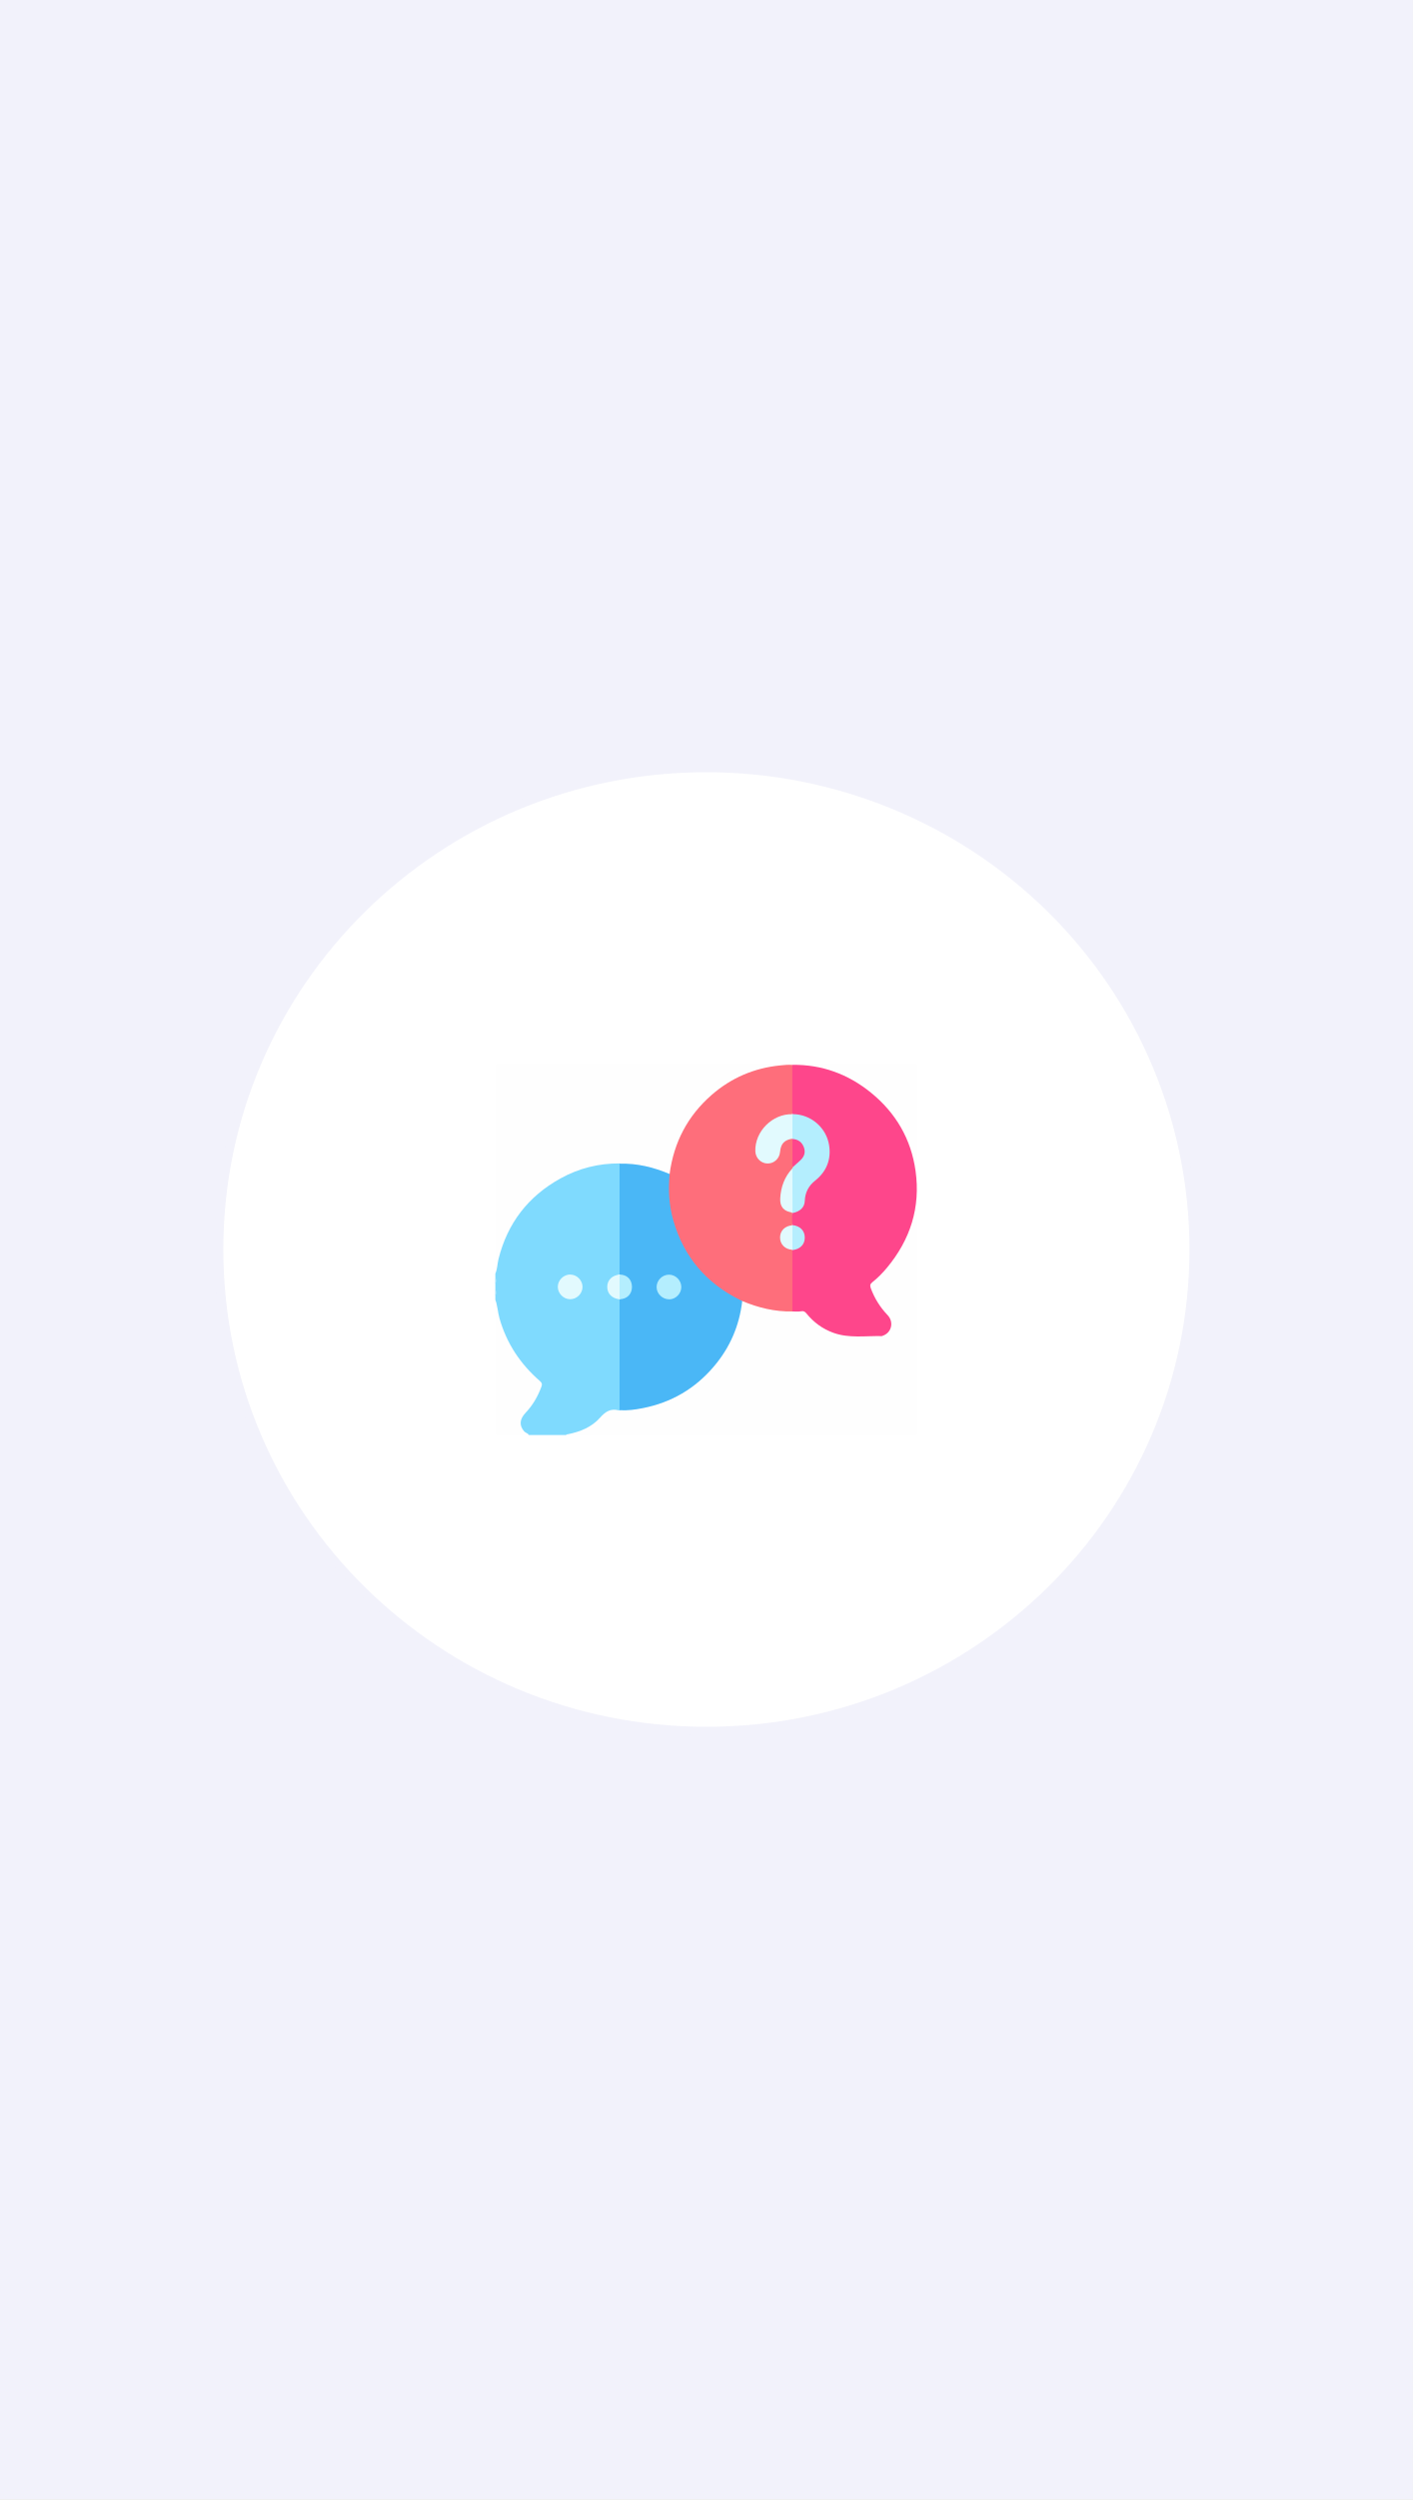
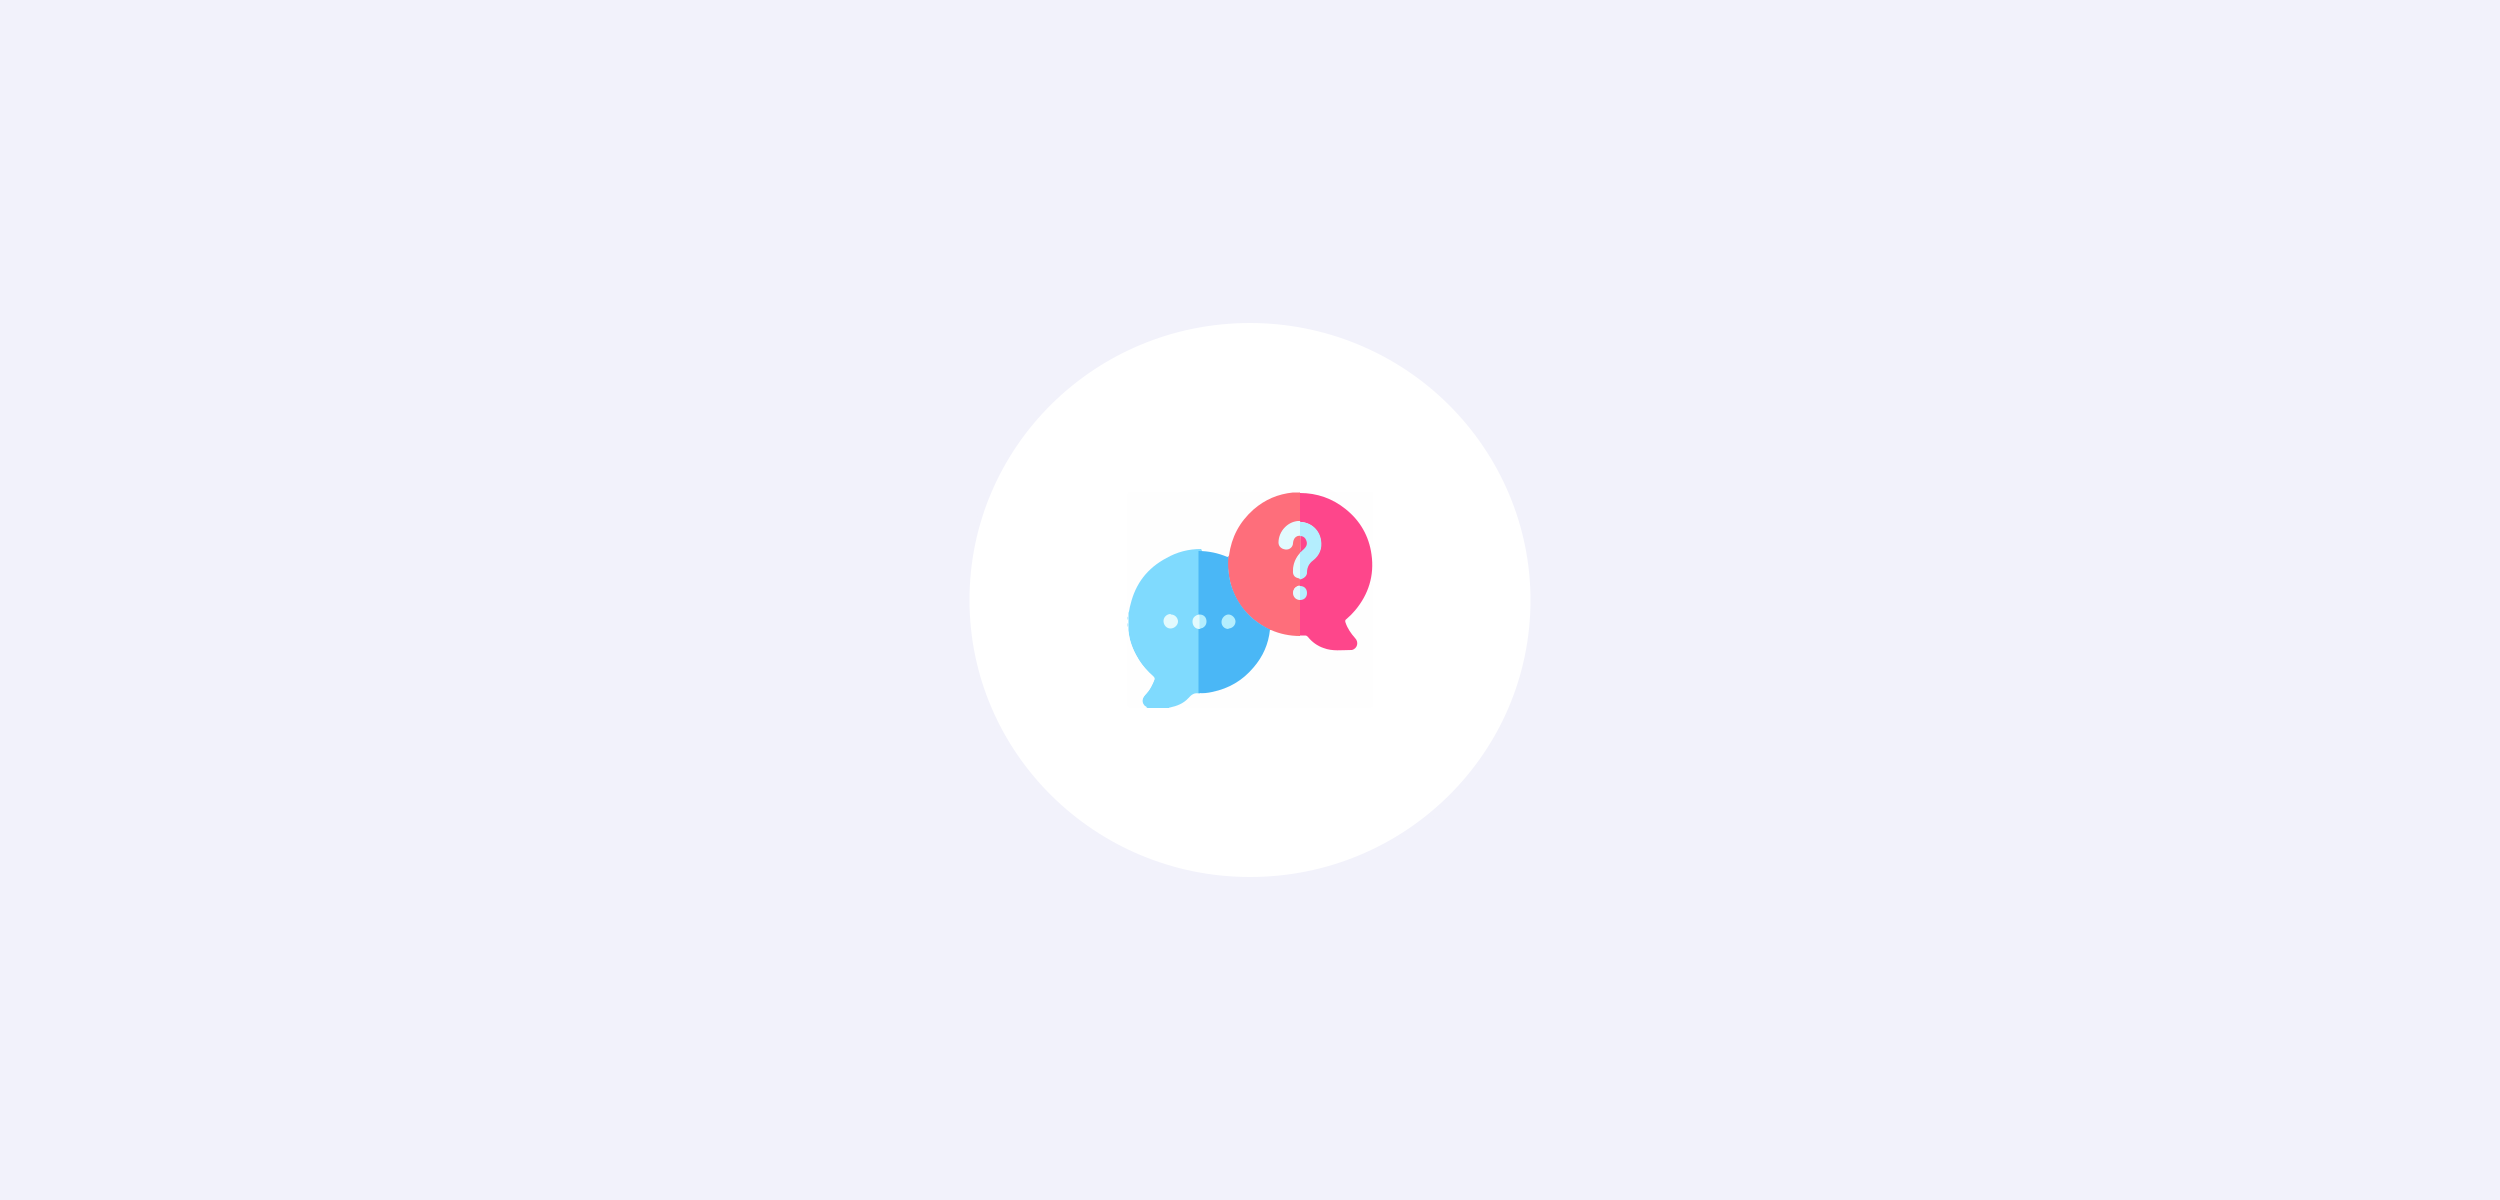
- <svg xmlns="http://www.w3.org/2000/svg" id="Calque_1" viewBox="0 0 164 290">
+ <svg xmlns="http://www.w3.org/2000/svg" id="Calque_1" data-name="Calque 1" version="1.1" viewBox="0 0 500 240">
  <defs>
-     <style>.cls-1{fill:#b5eefe;}.cls-1,.cls-2,.cls-3,.cls-4,.cls-5,.cls-6,.cls-7,.cls-8,.cls-9,.cls-10,.cls-11,.cls-12,.cls-13,.cls-14{stroke-width:0px;}.cls-15{clip-path:url(#clippath);}.cls-2,.cls-16{fill:none;}.cls-3{fill:#fe6e7b;}.cls-4{fill:#7fdafe;}.cls-5{fill:#b4eefe;}.cls-6{fill:#4ab7f6;}.cls-7{fill:#fe468c;}.cls-8{fill:#e2fafe;}.cls-9{fill:#99e1fe;}.cls-10{fill:#96e1fe;}.cls-11{fill:#fefefe;}.cls-12{fill:#f2f2fb;}.cls-12,.cls-14{fill-rule:evenodd;}.cls-13{fill:#fe468b;}.cls-14{fill:#fff;}.cls-16{stroke:#f2f2fb;stroke-linejoin:round;}</style>
-     <clipPath id="clippath">
-       <rect class="cls-2" width="164" height="290" />
-     </clipPath>
+     <style>
+       .cls-1 {
+         fill: #b5eefe;
+       }
+ 
+       .cls-1, .cls-2, .cls-3, .cls-4, .cls-5, .cls-6, .cls-7, .cls-8, .cls-9, .cls-10, .cls-11, .cls-12, .cls-13 {
+         stroke-width: 0px;
+       }
+ 
+       .cls-2 {
+         fill: #fe6e7b;
+       }
+ 
+       .cls-3 {
+         fill: #7fdafe;
+       }
+ 
+       .cls-4 {
+         fill: #b4eefe;
+       }
+ 
+       .cls-5 {
+         fill: #4ab7f6;
+       }
+ 
+       .cls-6 {
+         fill: #fe468c;
+       }
+ 
+       .cls-7 {
+         fill: #e2fafe;
+       }
+ 
+       .cls-8 {
+         fill: #99e1fe;
+       }
+ 
+       .cls-9 {
+         fill: #96e1fe;
+       }
+ 
+       .cls-10 {
+         fill: #fefefe;
+       }
+ 
+       .cls-11 {
+         fill: #f2f2fb;
+       }
+ 
+       .cls-11, .cls-13 {
+         fill-rule: evenodd;
+       }
+ 
+       .cls-12 {
+         fill: #fe468b;
+       }
+ 
+       .cls-13 {
+         fill: #fff;
+       }
+ 
+       .cls-14 {
+         fill: none;
+         stroke: #f2f2fb;
+         stroke-linejoin: round;
+       }
+     </style>
  </defs>
-   <g class="cls-15">
-     <path class="cls-12" d="M0,0h164v290H0V0Z" />
-     <path class="cls-14" d="M25.42,145h0c0-30.87,25.33-55.89,56.58-55.89h0c15.01,0,29.4,5.89,40.01,16.37,10.61,10.48,16.57,24.7,16.57,39.52h0c0,30.87-25.33,55.89-56.58,55.89h0c-31.25,0-56.58-25.02-56.58-55.89Z" />
-     <path class="cls-16" d="M25.42,145h0c0-30.87,25.33-55.89,56.58-55.89h0c15.01,0,29.4,5.89,40.01,16.37,10.61,10.48,16.57,24.7,16.57,39.52h0c0,30.87-25.33,55.89-56.58,55.89h0c-31.25,0-56.58-25.02-56.58-55.89Z" />
-     <g id="_4PIJQ4.tif">
-       <path class="cls-11" d="M57.49,147.82c0-7.99,0-15.98,0-23.97,0-.33.06-.39.39-.39,16.08.01,32.16.01,48.25,0,.33,0,.39.06.39.39-.01,14.1-.01,28.21,0,42.31,0,.33-.06.39-.39.39-13.47-.01-26.94,0-40.41,0,0-.24.21-.21.35-.24,1.69-.38,3.1-1.2,4.19-2.56.18-.22.4-.31.68-.25.33.07.66.05,1,.06,3.55,0,6.66-1.17,9.34-3.5,2.58-2.25,4.12-5.08,4.7-8.44.04-.23.02-.48.22-.66.28-.02.53.12.77.21,1.61.6,3.27.91,4.99.93.27,0,.55.05.81,0,.51-.12.82.1,1.14.47,1.15,1.35,2.62,2.18,4.39,2.36,1.3.14,2.61.07,3.91.02.53-.02.88-.36,1.05-.85.17-.51.08-.99-.3-1.37-.53-.54-.96-1.14-1.34-1.79-.26-.44-.44-.92-.63-1.39-.14-.35-.06-.6.23-.84,1.25-1.06,2.3-2.28,3.13-3.7,1.47-2.5,2.15-5.21,1.94-8.09-.25-3.41-1.59-6.36-3.97-8.82-2.23-2.32-4.95-3.7-8.11-4.23-.72-.12-1.45-.19-2.19-.15-4.05.05-7.48,1.51-10.29,4.44-2.05,2.13-3.28,4.65-3.75,7.56-.03.21-.04.45-.23.61-.15.03-.28-.05-.41-.1-1.72-.66-3.49-1.06-5.34-1.04-3.47.02-6.55,1.11-9.22,3.33-2.75,2.29-4.4,5.22-4.98,8.76-.03.21.03.49-.28.58Z" />
-       <path class="cls-4" d="M71.93,163.66s-.1.02-.14,0c-.92-.23-1.52.16-2.13.85-.96,1.09-2.28,1.63-3.7,1.92-.09.02-.19,0-.25.1h-4.3c-1.09-.36-1.47-1.62-.54-2.62.46-.49.87-1.02,1.21-1.6.24-.41.42-.85.61-1.29.13-.31.08-.52-.18-.75-1.22-1.11-2.32-2.32-3.14-3.75-.98-1.7-1.68-3.5-1.82-5.48,0-.06,0-.13-.05-.18v-.48c.08-.25.08-.51,0-.76v-.67c.08-.22.08-.45,0-.67v-.48c.24-.54.23-1.13.37-1.7,1.04-4.16,3.44-7.27,7.18-9.34,2.14-1.19,4.44-1.76,6.88-1.75.16.17.15.38.15.58,0,3.91,0,7.81,0,11.72,0,.14,0,.29-.05.42-.06.19-.22.26-.39.31-.62.21-1.01.62-1.01,1.29,0,.64.38,1.05.99,1.26.16.06.34.11.4.3.07.23.05.47.05.71,0,3.74,0,7.47,0,11.21,0,.28.06.58-.15.82Z" />
-       <path class="cls-11" d="M57.49,150.87c.28.67.29,1.41.49,2.11.82,2.91,2.43,5.32,4.7,7.29.24.21.27.37.17.65-.42,1.13-1,2.15-1.84,3.03-.71.75-.75,1.48-.16,2.16.16.18.44.2.55.43-1.19,0-2.39-.01-3.58,0-.29,0-.34-.06-.34-.34.01-5.11,0-10.22,0-15.33Z" />
-       <path class="cls-9" d="M57.49,149.63c.15.25.15.51,0,.76v-.76Z" />
-       <path class="cls-10" d="M57.49,148.3c.15.22.15.45,0,.67v-.67Z" />
-       <path class="cls-13" d="M91.99,123.57c3.43-.04,6.46,1.08,9.1,3.22,2.9,2.35,4.67,5.39,5.19,9.09.59,4.23-.6,7.98-3.33,11.25-.51.61-1.07,1.18-1.69,1.67-.27.21-.28.4-.18.68.43,1.18,1.08,2.22,1.95,3.13.77.81.47,2.05-.56,2.4-.05.02-.09.05-.13.04-1.88-.04-3.79.28-5.62-.39-1.24-.45-2.27-1.21-3.1-2.23-.18-.22-.33-.32-.63-.26-.32.06-.66.02-1,.02-.14-.13-.15-.31-.15-.49,0-2.08-.01-4.16,0-6.24,0-.1.01-.19.04-.28.08-.24.3-.26.49-.33.6-.22.92-.65.92-1.25,0-.6-.31-1.03-.92-1.25-.16-.06-.35-.07-.45-.24-.11-.43-.1-.86,0-1.29.1-.19.3-.22.47-.3.55-.25.88-.65.92-1.28.06-.93.42-1.7,1.17-2.3,1.55-1.24,2.09-2.99,1.45-4.76-.58-1.61-1.78-2.5-3.46-2.77-.21-.03-.46,0-.57-.26-.1-.38-.06-.76-.06-1.14,0-1.26,0-2.51,0-3.77,0-.23-.03-.48.15-.68Z" />
-       <path class="cls-3" d="M91.98,145.06c0,2.38,0,4.75,0,7.13-2.03.04-3.96-.43-5.82-1.21-.23.06-.4-.08-.58-.17-4.5-2.35-7.15-6.04-7.94-11.05-.14-.88-.15-1.77-.11-2.66.01-.3.03-.6.2-.87.49-3.66,2.09-6.73,4.87-9.16,2.28-1.99,4.94-3.13,7.95-3.43.47-.05.95-.1,1.42-.06,0,1.9,0,3.8,0,5.7-.01.02-.03.04-.04.06-.55.2-1.15.21-1.69.47-1.5.73-2.28,1.94-2.43,3.56-.07.81.45,1.45,1.19,1.52.73.07,1.33-.47,1.41-1.3.07-.68.39-1.16,1.02-1.43.18-.08.36-.14.55-.02.04.04.07.08.09.14.11,1.02.02,2.03.05,3.05.01.11-.02.21-.08.3-.8.93-1.22,2.02-1.38,3.23-.11.89.32,1.54,1.06,1.72.08.02.14.06.2.12.01.02.02.04.04.06,0,.47,0,.94,0,1.41-.01.02-.03.04-.04.06-.38.2-.84.28-1.07.72-.4.74-.16,1.5.6,1.86.16.07.33.11.48.2.01.02.03.04.04.06Z" />
-       <path class="cls-6" d="M77.74,136.23c-.19,1.84-.08,3.66.43,5.43,1.22,4.21,3.82,7.26,7.74,9.19.09.04.17.09.25.13-.33,2.86-1.42,5.39-3.28,7.58-2.18,2.58-4.94,4.2-8.26,4.85-.89.18-1.79.3-2.7.24,0-4.29,0-8.58,0-12.87.01-.02.03-.03.04-.05.08-.05.18-.06.27-.09.66-.21,1-.66,1-1.32,0-.62-.36-1.07-1-1.27-.09-.03-.19-.04-.27-.09-.01-.02-.03-.04-.04-.05,0-4.29,0-8.58,0-12.87,2.03-.06,3.95.41,5.81,1.2Z" />
-       <path class="cls-8" d="M66.2,147.91c.77,0,1.42.67,1.42,1.43,0,.79-.68,1.45-1.47,1.43-.76-.02-1.41-.69-1.4-1.46.01-.76.68-1.41,1.45-1.41Z" />
-       <path class="cls-8" d="M71.93,150.78c-.89-.09-1.45-.66-1.44-1.46.01-.78.57-1.33,1.44-1.41,0,0,0,.01,0,.01.1.11.14.24.15.39.02.69.02,1.39,0,2.08,0,.14-.04.28-.15.39h0Z" />
-       <path class="cls-5" d="M91.98,135.58c.03-.06.06-.12.09-.18.14-.35.46-.55.71-.81.81-.84.61-1.81-.46-2.25-.12-.05-.24-.09-.34-.17v-.03c-.09-.09-.13-.21-.13-.34-.02-.71-.02-1.43,0-2.14,0-.13.04-.25.14-.34,0,0,0-.03,0-.03,2.17,0,3.93,1.6,4.25,3.58.27,1.67-.29,3.08-1.61,4.13-.78.62-1.17,1.39-1.21,2.37-.03.74-.55,1.24-1.43,1.4,0,0,0-.04,0-.04-.17-.16-.16-.37-.16-.58,0-1.3,0-2.61,0-3.91,0-.23.04-.44.15-.64Z" />
-       <path class="cls-1" d="M91.98,142.17c.9.09,1.44.64,1.44,1.45,0,.81-.54,1.35-1.44,1.45,0,0,0-.03,0-.03-.1-.09-.14-.21-.14-.34-.02-.71-.02-1.43,0-2.14,0-.13.04-.25.14-.34v-.03Z" />
-       <path class="cls-8" d="M91.99,129.31c0,.94,0,1.89,0,2.83-.94.14-1.35.58-1.44,1.54-.07.78-.71,1.36-1.47,1.34-.76-.02-1.37-.64-1.4-1.42-.07-2.31,2-4.37,4.3-4.3Z" />
-       <path class="cls-8" d="M91.98,135.58c0,1.71.01,3.42.02,5.13-1-.12-1.48-.65-1.43-1.64.07-1.32.5-2.51,1.42-3.49Z" />
-       <path class="cls-7" d="M91.98,132.17c.67.04,1.13.37,1.35,1.01.22.64-.03,1.14-.52,1.56-.25.22-.49.44-.74.67-.16-.19-.08-.42-.08-.64-.01-.86,0-1.73,0-2.59Z" />
-       <path class="cls-8" d="M91.99,142.2c0,.94,0,1.89,0,2.83-.85-.03-1.45-.63-1.44-1.44.01-.79.6-1.36,1.44-1.39Z" />
-       <path class="cls-5" d="M77.67,150.78c-.77,0-1.44-.64-1.45-1.4-.01-.79.65-1.46,1.44-1.46.77,0,1.42.66,1.43,1.43,0,.77-.65,1.43-1.41,1.44Z" />
-       <path class="cls-5" d="M71.92,150.77c0-.95,0-1.9,0-2.86.86,0,1.44.58,1.44,1.43,0,.84-.58,1.42-1.44,1.43Z" />
+   <path class="cls-11" d="M0,0h500v240H0V0Z" />
+   <g>
+     <path class="cls-13" d="M193.4,120h0c0-30.9,25.3-55.9,56.6-55.9h0c15,0,29.4,5.9,40,16.4,10.6,10.5,16.6,24.7,16.6,39.5h0c0,30.9-25.3,55.9-56.6,55.9h0c-31.2,0-56.6-25-56.6-55.9h0Z" />
+     <path class="cls-14" d="M193.4,120h0c0-30.9,25.3-55.9,56.6-55.9h0c15,0,29.4,5.9,40,16.4,10.6,10.5,16.6,24.7,16.6,39.5h0c0,30.9-25.3,55.9-56.6,55.9h0c-31.2,0-56.6-25-56.6-55.9h0Z" />
+     <g id="_4PIJQ4.tif" data-name=" 4PIJQ4.tif">
+       <path class="cls-10" d="M225.5,122.8v-24c0-.3,0-.4.4-.4,16.1,0,32.2,0,48.3,0,.3,0,.4,0,.4.4,0,14.1,0,28.2,0,42.3,0,.3,0,.4-.4.4-13.5,0-26.9,0-40.4,0,0-.2.2-.2.3-.2,1.7-.4,3.1-1.2,4.2-2.6.2-.2.4-.3.7-.2.3,0,.7,0,1,0,3.6,0,6.7-1.2,9.3-3.5,2.6-2.2,4.1-5.1,4.7-8.4,0-.2,0-.5.2-.7.3,0,.5.1.8.2,1.6.6,3.3.9,5,.9.3,0,.6,0,.8,0,.5-.1.8.1,1.1.5,1.2,1.4,2.6,2.2,4.4,2.4,1.3.1,2.6,0,3.9,0,.5,0,.9-.4,1.1-.9.2-.5,0-1-.3-1.4-.5-.5-1-1.1-1.3-1.8-.3-.4-.4-.9-.6-1.4-.1-.4,0-.6.2-.8,1.2-1.1,2.3-2.3,3.1-3.7,1.5-2.5,2.2-5.2,1.9-8.1-.2-3.4-1.6-6.4-4-8.8-2.2-2.3-4.9-3.7-8.1-4.2-.7-.1-1.4-.2-2.2-.2-4.1,0-7.5,1.5-10.3,4.4-2.1,2.1-3.3,4.6-3.8,7.6,0,.2,0,.4-.2.6-.2,0-.3,0-.4-.1-1.7-.7-3.5-1.1-5.3-1-3.5,0-6.6,1.1-9.2,3.3-2.8,2.3-4.4,5.2-5,8.8,0,.2,0,.5-.3.6h0Z" />
+       <path class="cls-3" d="M239.9,138.7s0,0-.1,0c-.9-.2-1.5.2-2.1.9-1,1.1-2.3,1.6-3.7,1.9,0,0-.2,0-.2.1h-4.3c-1.1-.4-1.5-1.6-.5-2.6.5-.5.9-1,1.2-1.6.2-.4.4-.9.6-1.3.1-.3,0-.5-.2-.8-1.2-1.1-2.3-2.3-3.1-3.8-1-1.7-1.7-3.5-1.8-5.5,0,0,0-.1,0-.2v-.5c0-.2,0-.5,0-.8v-.7c0-.2,0-.4,0-.7v-.5c.2-.5.2-1.1.4-1.7,1-4.2,3.4-7.3,7.2-9.3,2.1-1.2,4.4-1.8,6.9-1.8.2.2.2.4.2.6v11.7c0,.1,0,.3,0,.4,0,.2-.2.3-.4.3-.6.2-1,.6-1,1.3s.4,1.1,1,1.3c.2,0,.3.1.4.3,0,.2,0,.5,0,.7v11.2c0,.3,0,.6-.2.8h0Z" />
+       <path class="cls-10" d="M225.5,125.9c.3.7.3,1.4.5,2.1.8,2.9,2.4,5.3,4.7,7.3.2.2.3.4.2.6-.4,1.1-1,2.1-1.8,3-.7.8-.8,1.5-.2,2.2.2.2.4.2.5.4-1.2,0-2.4,0-3.6,0-.3,0-.3,0-.3-.3,0-5.1,0-10.2,0-15.3h0Z" />
+       <path class="cls-8" d="M225.5,124.6c.2.2.2.5,0,.8v-.8Z" />
+       <path class="cls-9" d="M225.5,123.3c.2.2.2.4,0,.7v-.7Z" />
+       <path class="cls-12" d="M260,98.6c3.4,0,6.5,1.1,9.1,3.2,2.9,2.3,4.7,5.4,5.2,9.1.6,4.2-.6,8-3.3,11.2-.5.6-1.1,1.2-1.7,1.7-.3.2-.3.4-.2.7.4,1.2,1.1,2.2,1.9,3.1.8.8.5,2.1-.6,2.4,0,0,0,0-.1,0-1.9,0-3.8.3-5.6-.4-1.2-.4-2.3-1.2-3.1-2.2-.2-.2-.3-.3-.6-.3-.3,0-.7,0-1,0-.1-.1-.2-.3-.2-.5,0-2.1,0-4.2,0-6.2,0-.1,0-.2,0-.3,0-.2.3-.3.5-.3.6-.2.9-.6.9-1.2s-.3-1-.9-1.2c-.2,0-.3,0-.4-.2-.1-.4,0-.9,0-1.3,0-.2.3-.2.5-.3.6-.2.9-.6.9-1.3,0-.9.4-1.7,1.2-2.3,1.6-1.2,2.1-3,1.4-4.8-.6-1.6-1.8-2.5-3.5-2.8-.2,0-.5,0-.6-.3,0-.4,0-.8,0-1.1v-3.8c0-.2,0-.5.2-.7h0Z" />
+       <path class="cls-2" d="M260,120.1v7.1c-2,0-4-.4-5.8-1.2-.2,0-.4,0-.6-.2-4.5-2.4-7.2-6-7.9-11.1-.1-.9-.2-1.8-.1-2.7,0-.3,0-.6.2-.9.5-3.7,2.1-6.7,4.9-9.2,2.3-2,4.9-3.1,7.9-3.4.5,0,.9,0,1.4,0v5.7s0,0,0,0c-.6.2-1.2.2-1.7.5-1.5.7-2.3,1.9-2.4,3.6,0,.8.4,1.4,1.2,1.5.7,0,1.3-.5,1.4-1.3,0-.7.4-1.2,1-1.4.2,0,.4-.1.6,0,0,0,0,0,0,.1.1,1,0,2,0,3.1,0,.1,0,.2,0,.3-.8.9-1.2,2-1.4,3.2-.1.9.3,1.5,1.1,1.7,0,0,.1,0,.2.1,0,0,0,0,0,0v1.4s0,0,0,0c-.4.2-.8.3-1.1.7-.4.7-.2,1.5.6,1.9.2,0,.3.1.5.2,0,0,0,0,0,0h0Z" />
+       <path class="cls-5" d="M245.7,111.2c-.2,1.8,0,3.7.4,5.4,1.2,4.2,3.8,7.3,7.7,9.2,0,0,.2,0,.2.1-.3,2.9-1.4,5.4-3.3,7.6-2.2,2.6-4.9,4.2-8.3,4.9-.9.2-1.8.3-2.7.2v-12.9s0,0,0,0c0,0,.2,0,.3,0,.7-.2,1-.7,1-1.3s-.4-1.1-1-1.3c0,0-.2,0-.3,0,0,0,0,0,0,0v-12.9c2,0,3.9.4,5.8,1.2h0Z" />
+       <path class="cls-7" d="M234.2,122.9c.8,0,1.4.7,1.4,1.4s-.7,1.4-1.5,1.4c-.8,0-1.4-.7-1.4-1.5,0-.8.7-1.4,1.4-1.4h0Z" />
+       <path class="cls-7" d="M239.9,125.8c-.9,0-1.4-.7-1.4-1.5,0-.8.6-1.3,1.4-1.4h0c0,.1.1.2.2.4,0,.7,0,1.4,0,2.1,0,.1,0,.3-.2.4h0Z" />
+       <path class="cls-4" d="M260,110.6v-.2c.2-.4.5-.6.8-.8.8-.8.6-1.8-.5-2.2-.1,0-.2,0-.3-.2h0c0-.1-.1-.2-.1-.4,0-.7,0-1.4,0-2.1,0-.1,0-.2.1-.3h0c2.2,0,3.9,1.6,4.2,3.6.3,1.7-.3,3.1-1.6,4.1-.8.6-1.2,1.4-1.2,2.4,0,.7-.6,1.2-1.4,1.4h0c-.2-.2-.2-.4-.2-.6v-3.9c0-.2,0-.4.2-.6h0Z" />
+       <path class="cls-1" d="M260,117.2c.9,0,1.4.6,1.4,1.4s-.5,1.4-1.4,1.4h0c0-.1-.1-.2-.1-.4,0-.7,0-1.4,0-2.1,0-.1,0-.2.1-.3h0Z" />
+       <path class="cls-7" d="M260,104.3v2.8c-.9.1-1.3.6-1.4,1.5,0,.8-.7,1.4-1.5,1.3s-1.4-.6-1.4-1.4c0-2.3,2-4.4,4.3-4.3h0Z" />
+       <path class="cls-7" d="M260,110.6c0,1.7,0,3.4,0,5.1-1-.1-1.5-.6-1.4-1.6,0-1.3.5-2.5,1.4-3.5h0Z" />
+       <path class="cls-6" d="M260,107.2c.7,0,1.1.4,1.3,1s0,1.1-.5,1.6c-.2.2-.5.4-.7.7-.2-.2,0-.4,0-.6,0-.9,0-1.7,0-2.6h0Z" />
+       <path class="cls-7" d="M260,117.2v2.8c-.8,0-1.4-.6-1.4-1.4,0-.8.6-1.4,1.4-1.4Z" />
+       <path class="cls-4" d="M245.7,125.8c-.8,0-1.4-.6-1.4-1.4,0-.8.7-1.5,1.4-1.5s1.4.7,1.4,1.4c0,.8-.7,1.4-1.4,1.4h0Z" />
+       <path class="cls-4" d="M239.9,125.8v-2.9c.9,0,1.4.6,1.4,1.4s-.6,1.4-1.4,1.4h0Z" />
    </g>
  </g>
</svg>
